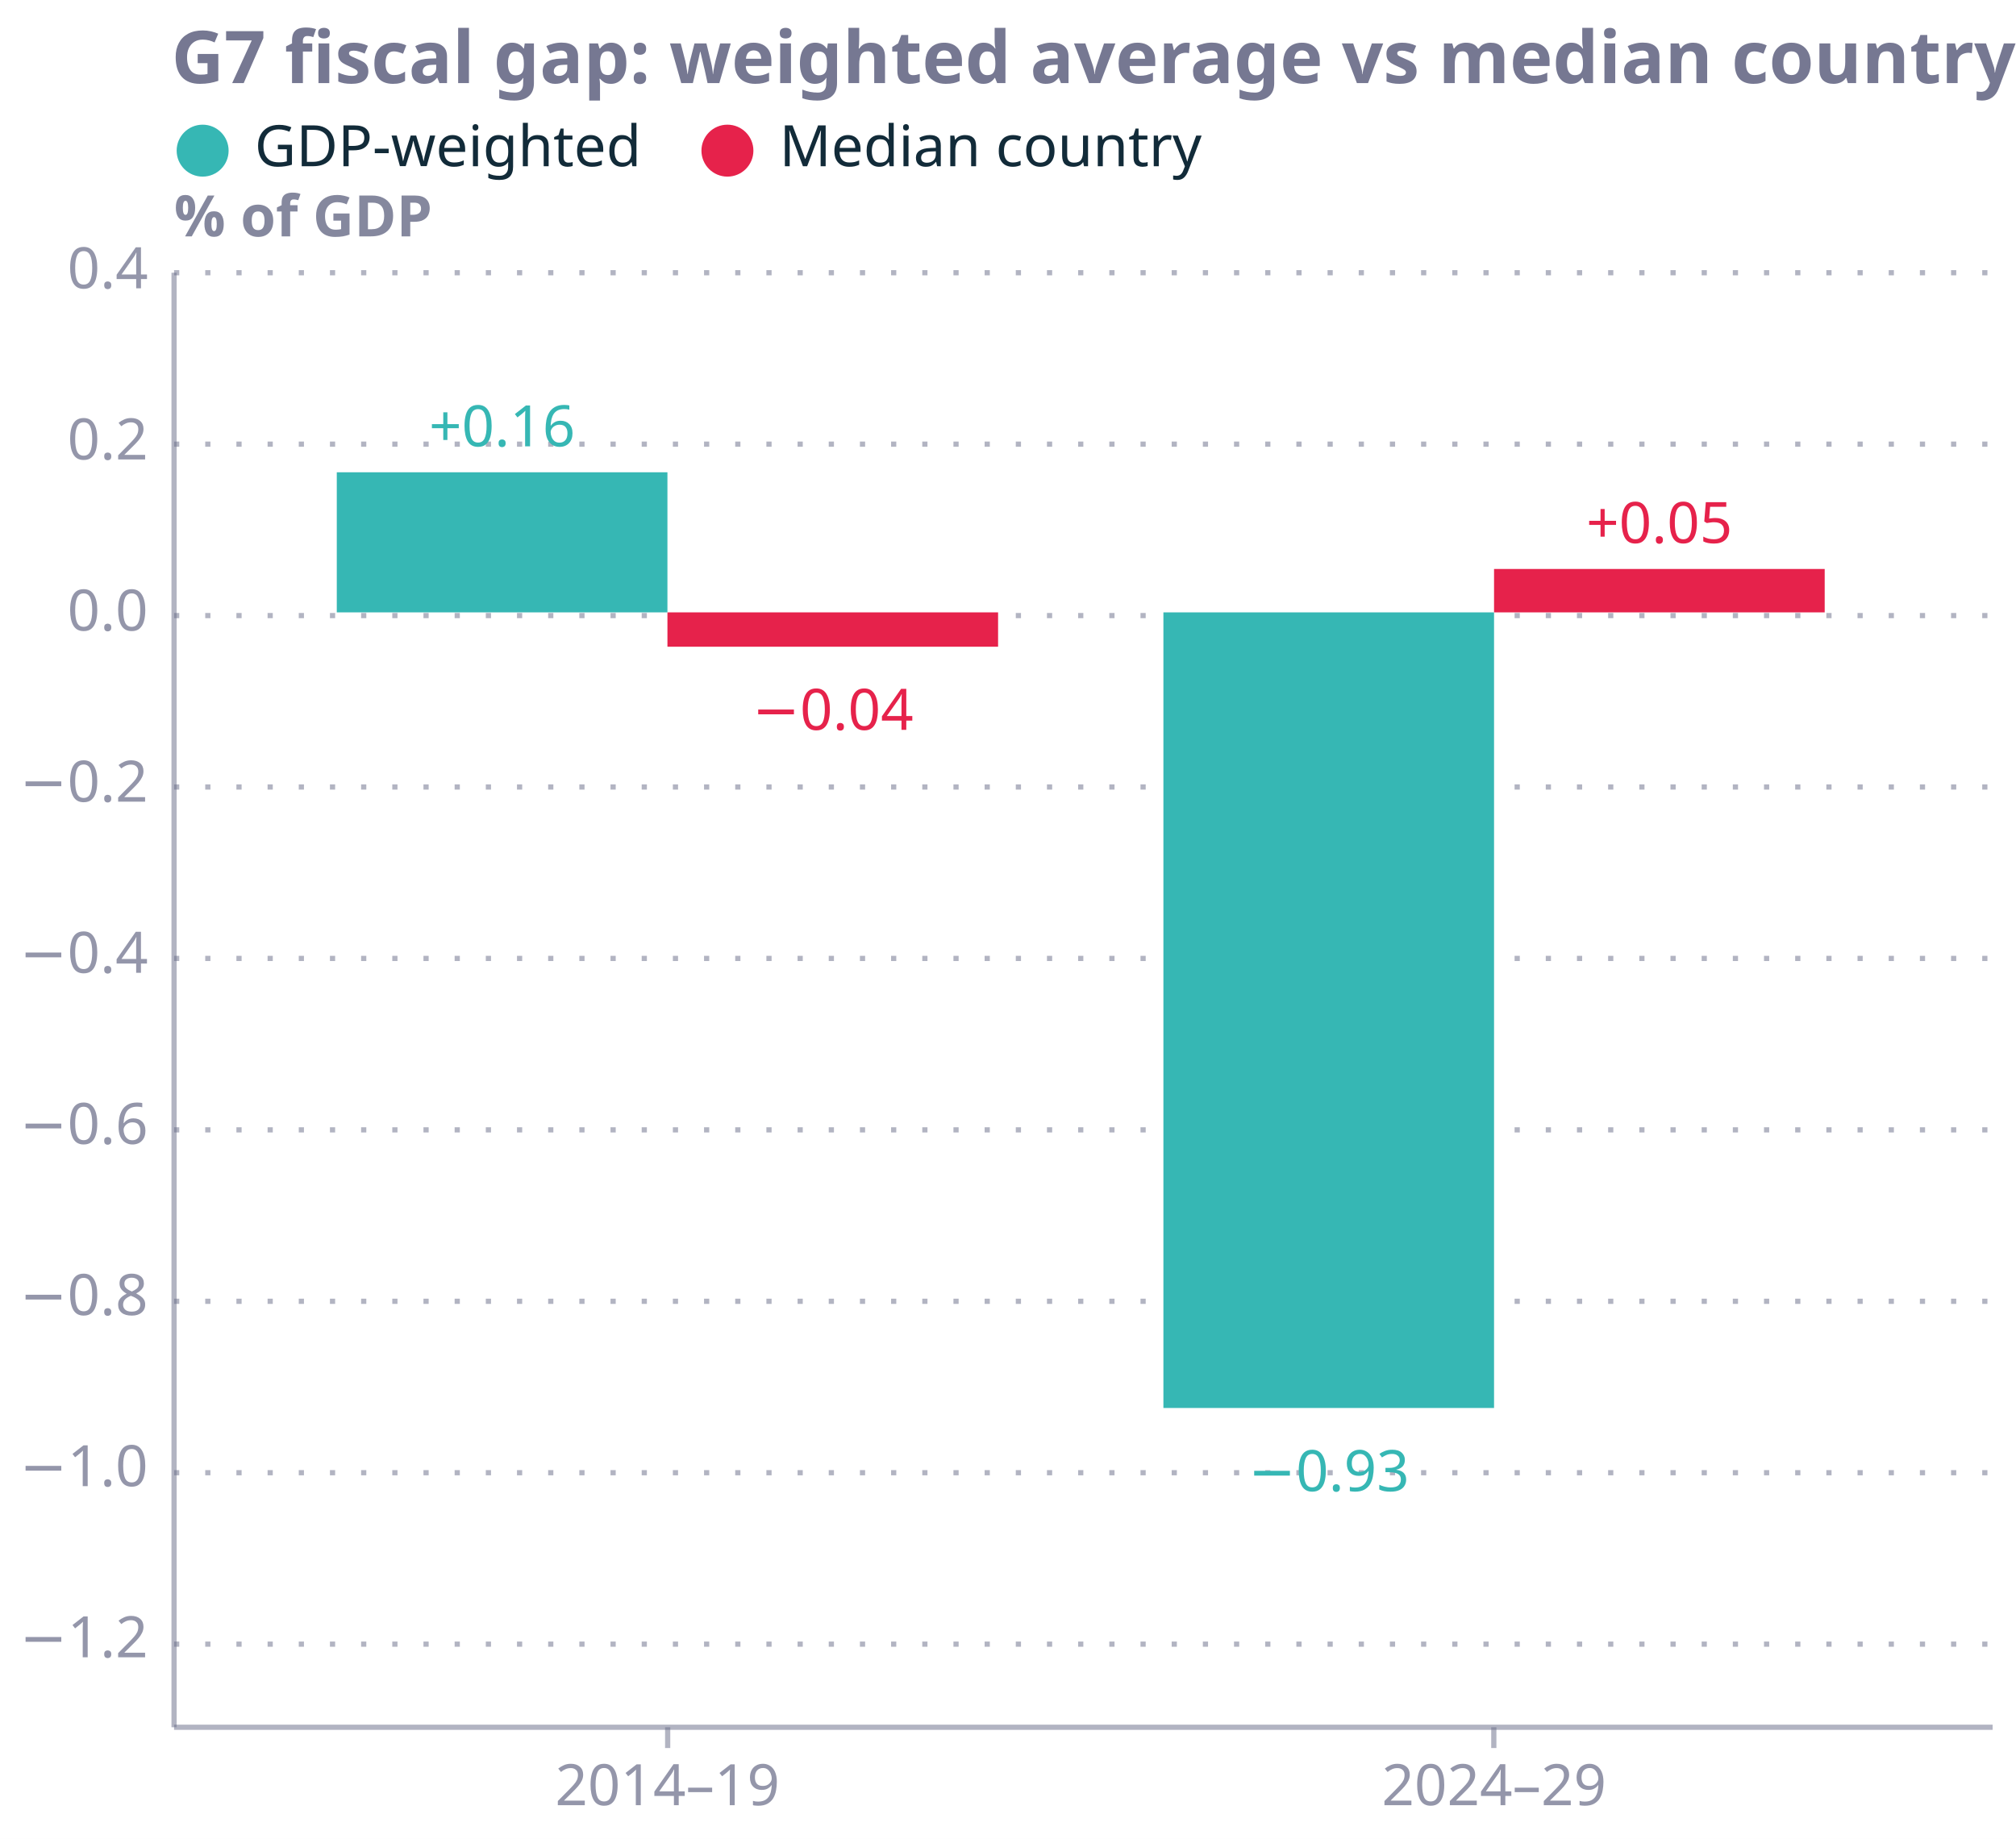
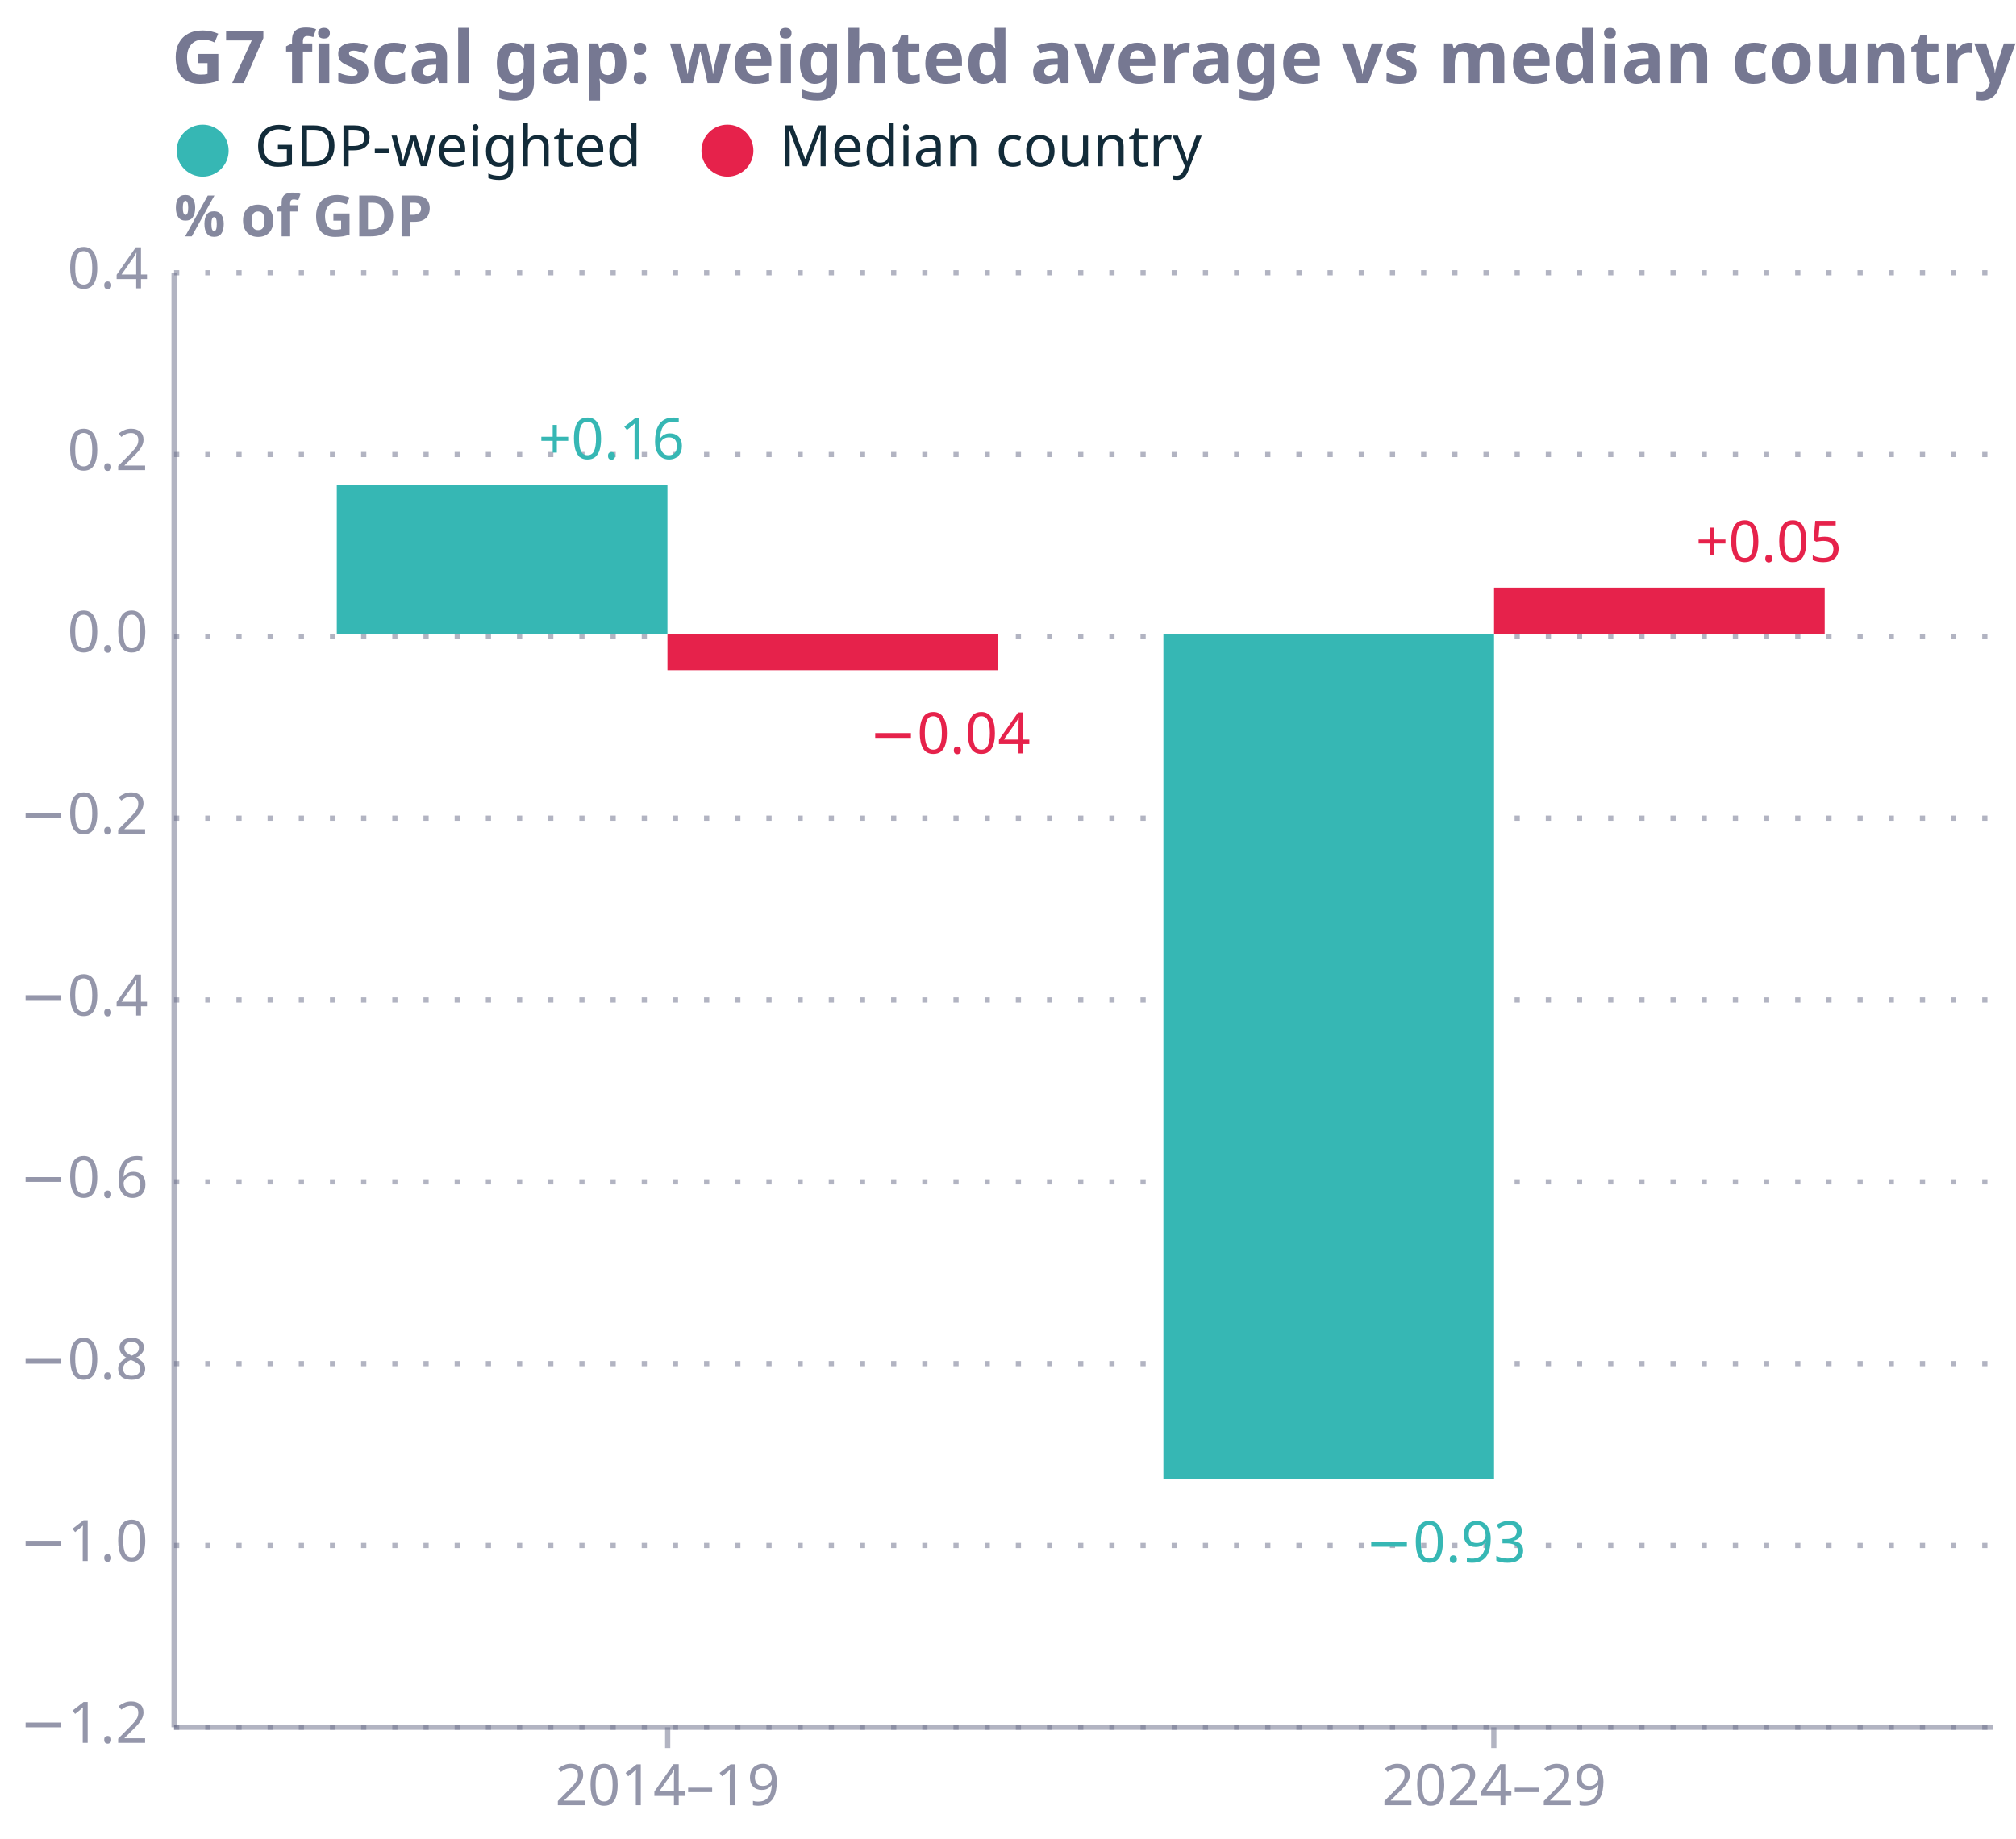
<svg xmlns="http://www.w3.org/2000/svg" version="1.1" class="marks" width="388" height="354" viewBox="0 0 388 354">
  <rect width="388" height="354" fill="white" />
  <g fill="none" stroke-miterlimit="10" transform="translate(33,52)">
    <g class="mark-group role-frame root" role="graphics-object" aria-roledescription="group mark container">
      <g transform="translate(0,0)">
        <path class="background" aria-hidden="true" d="M0,0h350v280h-350Z" />
        <g>
          <g class="mark-group role-axis" aria-hidden="true">
            <g transform="translate(0.5,0.5)">
              <path class="background" aria-hidden="true" d="M0,0h0v0h0Z" pointer-events="none" />
              <g>
                <g class="mark-rule role-axis-grid" pointer-events="none">
-                   <line transform="translate(0,264)" x2="350" y2="0" stroke="#676A86" stroke-opacity="0.5" stroke-width="1" stroke-dasharray="1,5" opacity="1" />
-                   <line transform="translate(0,231)" x2="350" y2="0" stroke="#676A86" stroke-opacity="0.5" stroke-width="1" stroke-dasharray="1,5" opacity="1" />
-                   <line transform="translate(0,198)" x2="350" y2="0" stroke="#676A86" stroke-opacity="0.5" stroke-width="1" stroke-dasharray="1,5" opacity="1" />
-                   <line transform="translate(0,165)" x2="350" y2="0" stroke="#676A86" stroke-opacity="0.5" stroke-width="1" stroke-dasharray="1,5" opacity="1" />
-                   <line transform="translate(0,132)" x2="350" y2="0" stroke="#676A86" stroke-opacity="0.5" stroke-width="1" stroke-dasharray="1,5" opacity="1" />
-                   <line transform="translate(0,99)" x2="350" y2="0" stroke="#676A86" stroke-opacity="0.5" stroke-width="1" stroke-dasharray="1,5" opacity="1" />
-                   <line transform="translate(0,66)" x2="350" y2="0" stroke="#676A86" stroke-opacity="0.5" stroke-width="1" stroke-dasharray="1,5" opacity="1" />
-                   <line transform="translate(0,33)" x2="350" y2="0" stroke="#676A86" stroke-opacity="0.5" stroke-width="1" stroke-dasharray="1,5" opacity="1" />
+                   <line transform="translate(0,280)" x2="350" y2="0" stroke="#676A86" stroke-opacity="0.5" stroke-width="1" stroke-dasharray="1,5" opacity="1" />
+                   <line transform="translate(0,245)" x2="350" y2="0" stroke="#676A86" stroke-opacity="0.5" stroke-width="1" stroke-dasharray="1,5" opacity="1" />
+                   <line transform="translate(0,210)" x2="350" y2="0" stroke="#676A86" stroke-opacity="0.5" stroke-width="1" stroke-dasharray="1,5" opacity="1" />
+                   <line transform="translate(0,175)" x2="350" y2="0" stroke="#676A86" stroke-opacity="0.5" stroke-width="1" stroke-dasharray="1,5" opacity="1" />
+                   <line transform="translate(0,140)" x2="350" y2="0" stroke="#676A86" stroke-opacity="0.5" stroke-width="1" stroke-dasharray="1,5" opacity="1" />
+                   <line transform="translate(0,105)" x2="350" y2="0" stroke="#676A86" stroke-opacity="0.5" stroke-width="1" stroke-dasharray="1,5" opacity="1" />
+                   <line transform="translate(0,70)" x2="350" y2="0" stroke="#676A86" stroke-opacity="0.5" stroke-width="1" stroke-dasharray="1,5" opacity="1" />
+                   <line transform="translate(0,35)" x2="350" y2="0" stroke="#676A86" stroke-opacity="0.5" stroke-width="1" stroke-dasharray="1,5" opacity="1" />
                  <line transform="translate(0,0)" x2="350" y2="0" stroke="#676A86" stroke-opacity="0.5" stroke-width="1" stroke-dasharray="1,5" opacity="1" />
                </g>
              </g>
              <path class="foreground" aria-hidden="true" d="" pointer-events="none" display="none" />
            </g>
          </g>
          <g class="mark-group role-axis" role="graphics-symbol" aria-roledescription="axis" aria-label="X-axis for a discrete scale with 2 values: 2014–19, 2024–29">
            <g transform="translate(0.5,280.5)">
              <path class="background" aria-hidden="true" d="M0,0h0v0h0Z" pointer-events="none" />
              <g>
                <g class="mark-rule role-axis-tick" pointer-events="none">
                  <line transform="translate(95,0)" x2="0" y2="4" stroke="#676A86" stroke-opacity="0.5" stroke-width="1" opacity="1" />
                  <line transform="translate(254,0)" x2="0" y2="4" stroke="#676A86" stroke-opacity="0.5" stroke-width="1" opacity="1" />
                </g>
                <g class="mark-text role-axis-label" pointer-events="none">
                  <text text-anchor="middle" transform="translate(94.95455,15)" font-family="Circular Std" font-size="11px" fill="#676A86" fill-opacity="0.7" opacity="1">2014–19</text>
                  <text text-anchor="middle" transform="translate(254.0455,15)" font-family="Circular Std" font-size="11px" fill="#676A86" fill-opacity="0.7" opacity="1">2024–29</text>
                </g>
                <g class="mark-rule role-axis-domain" pointer-events="none">
                  <line transform="translate(0,0)" x2="350" y2="0" stroke="#676A86" stroke-opacity="0.5" stroke-width="1" opacity="1" />
                </g>
              </g>
              <path class="foreground" aria-hidden="true" d="" pointer-events="none" display="none" />
            </g>
          </g>
-           <g class="mark-group role-axis" role="graphics-symbol" aria-roledescription="axis" aria-label="Y-axis titled '% of GDP' for a linear scale with values from −1.3 to 0.4">
+           <g class="mark-group role-axis" role="graphics-symbol" aria-roledescription="axis" aria-label="Y-axis titled '% of GDP' for a linear scale with values from −1.2 to 0.4">
            <g transform="translate(0.5,0.5)">
              <path class="background" aria-hidden="true" d="M0,0h0v0h0Z" pointer-events="none" />
              <g>
                <g class="mark-text role-axis-label" pointer-events="none">
-                   <text text-anchor="end" transform="translate(-5,266.5294)" font-family="Circular Std" font-size="11px" fill="#676A86" fill-opacity="0.7" opacity="1">−1.2</text>
-                   <text text-anchor="end" transform="translate(-5,233.5882)" font-family="Circular Std" font-size="11px" fill="#676A86" fill-opacity="0.7" opacity="1">−1.0</text>
-                   <text text-anchor="end" transform="translate(-5,200.6471)" font-family="Circular Std" font-size="11px" fill="#676A86" fill-opacity="0.7" opacity="1">−0.8</text>
-                   <text text-anchor="end" transform="translate(-5,167.7059)" font-family="Circular Std" font-size="11px" fill="#676A86" fill-opacity="0.7" opacity="1">−0.6</text>
-                   <text text-anchor="end" transform="translate(-5,134.7647)" font-family="Circular Std" font-size="11px" fill="#676A86" fill-opacity="0.7" opacity="1">−0.4</text>
-                   <text text-anchor="end" transform="translate(-5,101.8235)" font-family="Circular Std" font-size="11px" fill="#676A86" fill-opacity="0.7" opacity="1">−0.2</text>
-                   <text text-anchor="end" transform="translate(-5,68.88235)" font-family="Circular Std" font-size="11px" fill="#676A86" fill-opacity="0.7" opacity="1">0.0</text>
-                   <text text-anchor="end" transform="translate(-5,35.94118)" font-family="Circular Std" font-size="11px" fill="#676A86" fill-opacity="0.7" opacity="1">0.2</text>
+                   <text text-anchor="end" transform="translate(-5,283)" font-family="Circular Std" font-size="11px" fill="#676A86" fill-opacity="0.7" opacity="1">−1.2</text>
+                   <text text-anchor="end" transform="translate(-5,248)" font-family="Circular Std" font-size="11px" fill="#676A86" fill-opacity="0.7" opacity="1">−1.0</text>
+                   <text text-anchor="end" transform="translate(-5,213)" font-family="Circular Std" font-size="11px" fill="#676A86" fill-opacity="0.7" opacity="1">−0.8</text>
+                   <text text-anchor="end" transform="translate(-5,178)" font-family="Circular Std" font-size="11px" fill="#676A86" fill-opacity="0.7" opacity="1">−0.6</text>
+                   <text text-anchor="end" transform="translate(-5,143)" font-family="Circular Std" font-size="11px" fill="#676A86" fill-opacity="0.7" opacity="1">−0.4</text>
+                   <text text-anchor="end" transform="translate(-5,108)" font-family="Circular Std" font-size="11px" fill="#676A86" fill-opacity="0.7" opacity="1">−0.2</text>
+                   <text text-anchor="end" transform="translate(-5,73)" font-family="Circular Std" font-size="11px" fill="#676A86" fill-opacity="0.7" opacity="1">0.0</text>
+                   <text text-anchor="end" transform="translate(-5,38)" font-family="Circular Std" font-size="11px" fill="#676A86" fill-opacity="0.7" opacity="1">0.2</text>
                  <text text-anchor="end" transform="translate(-5,3)" font-family="Circular Std" font-size="11px" fill="#676A86" fill-opacity="0.7" opacity="1">0.4</text>
                </g>
                <g class="mark-rule role-axis-domain" pointer-events="none">
                  <line transform="translate(0,280)" x2="0" y2="-280" stroke="#676A86" stroke-opacity="0.5" stroke-width="1" opacity="1" />
                </g>
                <g class="mark-text role-axis-title" pointer-events="none">
                  <text text-anchor="start" transform="translate(0,-7)" font-family="Circular Std" font-size="11px" font-weight="bold" fill="#676A86" fill-opacity="0.8" opacity="1">% of GDP</text>
                </g>
              </g>
              <path class="foreground" aria-hidden="true" d="" pointer-events="none" display="none" />
            </g>
          </g>
          <g class="mark-rect role-mark layer_0_marks" role="graphics-object" aria-roledescription="rect mark container">
-             <path aria-label="period: 2014–19; % of GDP: 0.163729168067; measure: GDP-weighted" role="graphics-symbol" aria-roledescription="bar" d="M31.818,38.915h63.636v26.967h-63.636Z" fill="#36B7B4" />
-             <path aria-label="period: 2014–19; % of GDP: −0.0401423755449; measure: Median country" role="graphics-symbol" aria-roledescription="bar" d="M95.455,65.882h63.636v6.612h-63.636Z" fill="#E6224B" />
-             <path aria-label="period: 2024–29; % of GDP: −0.929890718972; measure: GDP-weighted" role="graphics-symbol" aria-roledescription="bar" d="M190.909,65.882h63.636v153.158h-63.636Z" fill="#36B7B4" />
-             <path aria-label="period: 2024–29; % of GDP: 0.0507189127758; measure: Median country" role="graphics-symbol" aria-roledescription="bar" d="M254.545,57.529h63.636v8.354h-63.636Z" fill="#E6224B" />
+             <path aria-label="period: 2014–19; % of GDP: 0.163729168067; measure: GDP-weighted" role="graphics-symbol" aria-roledescription="bar" d="M31.818,41.347h63.636v28.653h-63.636Z" fill="#36B7B4" />
+             <path aria-label="period: 2014–19; % of GDP: −0.0401423755449; measure: Median country" role="graphics-symbol" aria-roledescription="bar" d="M95.455,70h63.636v7.025h-63.636Z" fill="#E6224B" />
+             <path aria-label="period: 2024–29; % of GDP: −0.929890718972; measure: GDP-weighted" role="graphics-symbol" aria-roledescription="bar" d="M190.909,70h63.636v162.731h-63.636Z" fill="#36B7B4" />
+             <path aria-label="period: 2024–29; % of GDP: 0.0507189127758; measure: Median country" role="graphics-symbol" aria-roledescription="bar" d="M254.545,61.124h63.636v8.876h-63.636Z" fill="#E6224B" />
          </g>
          <g class="mark-text role-mark layer_1_marks" role="graphics-object" aria-roledescription="text mark container">
-             <text aria-label="period: 2014–19; % of GDP: 0.163729168067; measure: GDP-weighted; gap: +0.16" role="graphics-symbol" aria-roledescription="text mark" text-anchor="middle" transform="translate(63.63636,33.9152)" font-family="Circular Std" font-size="11px" fill="#36B7B4">+0.16</text>
-             <text aria-label="period: 2024–29; % of GDP: 0.0507189127758; measure: Median country; gap: +0.05" role="graphics-symbol" aria-roledescription="text mark" text-anchor="middle" transform="translate(286.3636,52.52865)" font-family="Circular Std" font-size="11px" fill="#E6224B">+0.05</text>
+             <text aria-label="period: 2014–19; % of GDP: 0.163729168067; measure: GDP-weighted; gap: +0.16" role="graphics-symbol" aria-roledescription="text mark" text-anchor="start" transform="translate(70.63636,36.3474)" font-family="Circular Std" font-size="11px" fill="#36B7B4">+0.16</text>
+             <text aria-label="period: 2024–29; % of GDP: 0.0507189127758; measure: Median country; gap: +0.05" role="graphics-symbol" aria-roledescription="text mark" text-anchor="start" transform="translate(293.3636,56.12419)" font-family="Circular Std" font-size="11px" fill="#E6224B">+0.05</text>
          </g>
          <g class="mark-text role-mark layer_2_marks" role="graphics-object" aria-roledescription="text mark container">
-             <text aria-label="period: 2014–19; % of GDP: −0.0401423755449; measure: Median country; gap: −0.04" role="graphics-symbol" aria-roledescription="text mark" text-anchor="middle" transform="translate(127.2727,88.49404)" font-family="Circular Std" font-size="11px" fill="#E6224B">−0.04</text>
-             <text aria-label="period: 2024–29; % of GDP: −0.929890718972; measure: GDP-weighted; gap: −0.93" role="graphics-symbol" aria-roledescription="text mark" text-anchor="middle" transform="translate(222.7273,235.0408)" font-family="Circular Std" font-size="11px" fill="#36B7B4">−0.93</text>
+             <text aria-label="period: 2014–19; % of GDP: −0.0401423755449; measure: Median country; gap: −0.04" role="graphics-symbol" aria-roledescription="text mark" text-anchor="start" transform="translate(134.2727,93.02492)" font-family="Circular Std" font-size="11px" fill="#E6224B">−0.04</text>
+             <text aria-label="period: 2024–29; % of GDP: −0.929890718972; measure: GDP-weighted; gap: −0.93" role="graphics-symbol" aria-roledescription="text mark" text-anchor="start" transform="translate(229.7273,248.7309)" font-family="Circular Std" font-size="11px" fill="#36B7B4">−0.93</text>
          </g>
          <g class="mark-group role-legend" role="graphics-symbol" aria-roledescription="legend" aria-label="Symbol legend for fill color with 2 values: GDP-weighted, Median country">
            <g transform="translate(0,-29)">
              <path class="background" aria-hidden="true" d="M0,0h198v11h-198Z" pointer-events="none" />
              <g>
                <g class="mark-group role-legend-entry">
                  <g transform="translate(0,0)">
                    <path class="background" aria-hidden="true" d="M0,0h0v0h0Z" pointer-events="none" />
                    <g>
                      <g class="mark-group role-scope" role="graphics-object" aria-roledescription="group mark container">
                        <g transform="translate(0,0)">
                          <path class="background" aria-hidden="true" d="M0,0h90.173v11h-90.173Z" pointer-events="none" opacity="1" />
                          <g>
                            <g class="mark-symbol role-legend-symbol" pointer-events="none">
                              <path transform="translate(6,6)" d="M5,0A5,5,0,1,1,-5,0A5,5,0,1,1,5,0" fill="#36B7B4" stroke-width="1.5" opacity="1" />
                            </g>
                            <g class="mark-text role-legend-label" pointer-events="none">
                              <text text-anchor="start" transform="translate(16,9)" font-family="Circular Std" font-size="11px" fill="#122b39" opacity="1">GDP-weighted</text>
                            </g>
                          </g>
                          <path class="foreground" aria-hidden="true" d="" pointer-events="none" display="none" />
                        </g>
                        <g transform="translate(101,0)">
                          <path class="background" aria-hidden="true" d="M0,0h96.091v11h-96.091Z" pointer-events="none" opacity="1" />
                          <g>
                            <g class="mark-symbol role-legend-symbol" pointer-events="none">
                              <path transform="translate(6,6)" d="M5,0A5,5,0,1,1,-5,0A5,5,0,1,1,5,0" fill="#E6224B" stroke-width="1.5" opacity="1" />
                            </g>
                            <g class="mark-text role-legend-label" pointer-events="none">
                              <text text-anchor="start" transform="translate(16,9)" font-family="Circular Std" font-size="11px" fill="#122b39" opacity="1">Median country</text>
                            </g>
                          </g>
                          <path class="foreground" aria-hidden="true" d="" pointer-events="none" display="none" />
                        </g>
                      </g>
                    </g>
                    <path class="foreground" aria-hidden="true" d="" pointer-events="none" display="none" />
                  </g>
                </g>
              </g>
              <path class="foreground" aria-hidden="true" d="" pointer-events="none" display="none" />
            </g>
          </g>
          <g class="mark-group role-title">
            <g transform="translate(0,-47)">
              <path class="background" aria-hidden="true" d="M0,0h0v0h0Z" pointer-events="none" />
              <g>
                <g class="mark-text role-title-text" role="graphics-symbol" aria-roledescription="title" aria-label="Title text 'G7 fiscal gap: weighted average vs median country'" pointer-events="none">
                  <text text-anchor="start" transform="translate(0,11)" font-family="Circular Std" font-size="14px" font-weight="bold" fill="#676A86E6" opacity="1">G7 fiscal gap: weighted average vs median country</text>
                </g>
              </g>
              <path class="foreground" aria-hidden="true" d="" pointer-events="none" display="none" />
            </g>
          </g>
        </g>
        <path class="foreground" aria-hidden="true" d="" display="none" />
      </g>
    </g>
  </g>
</svg>
